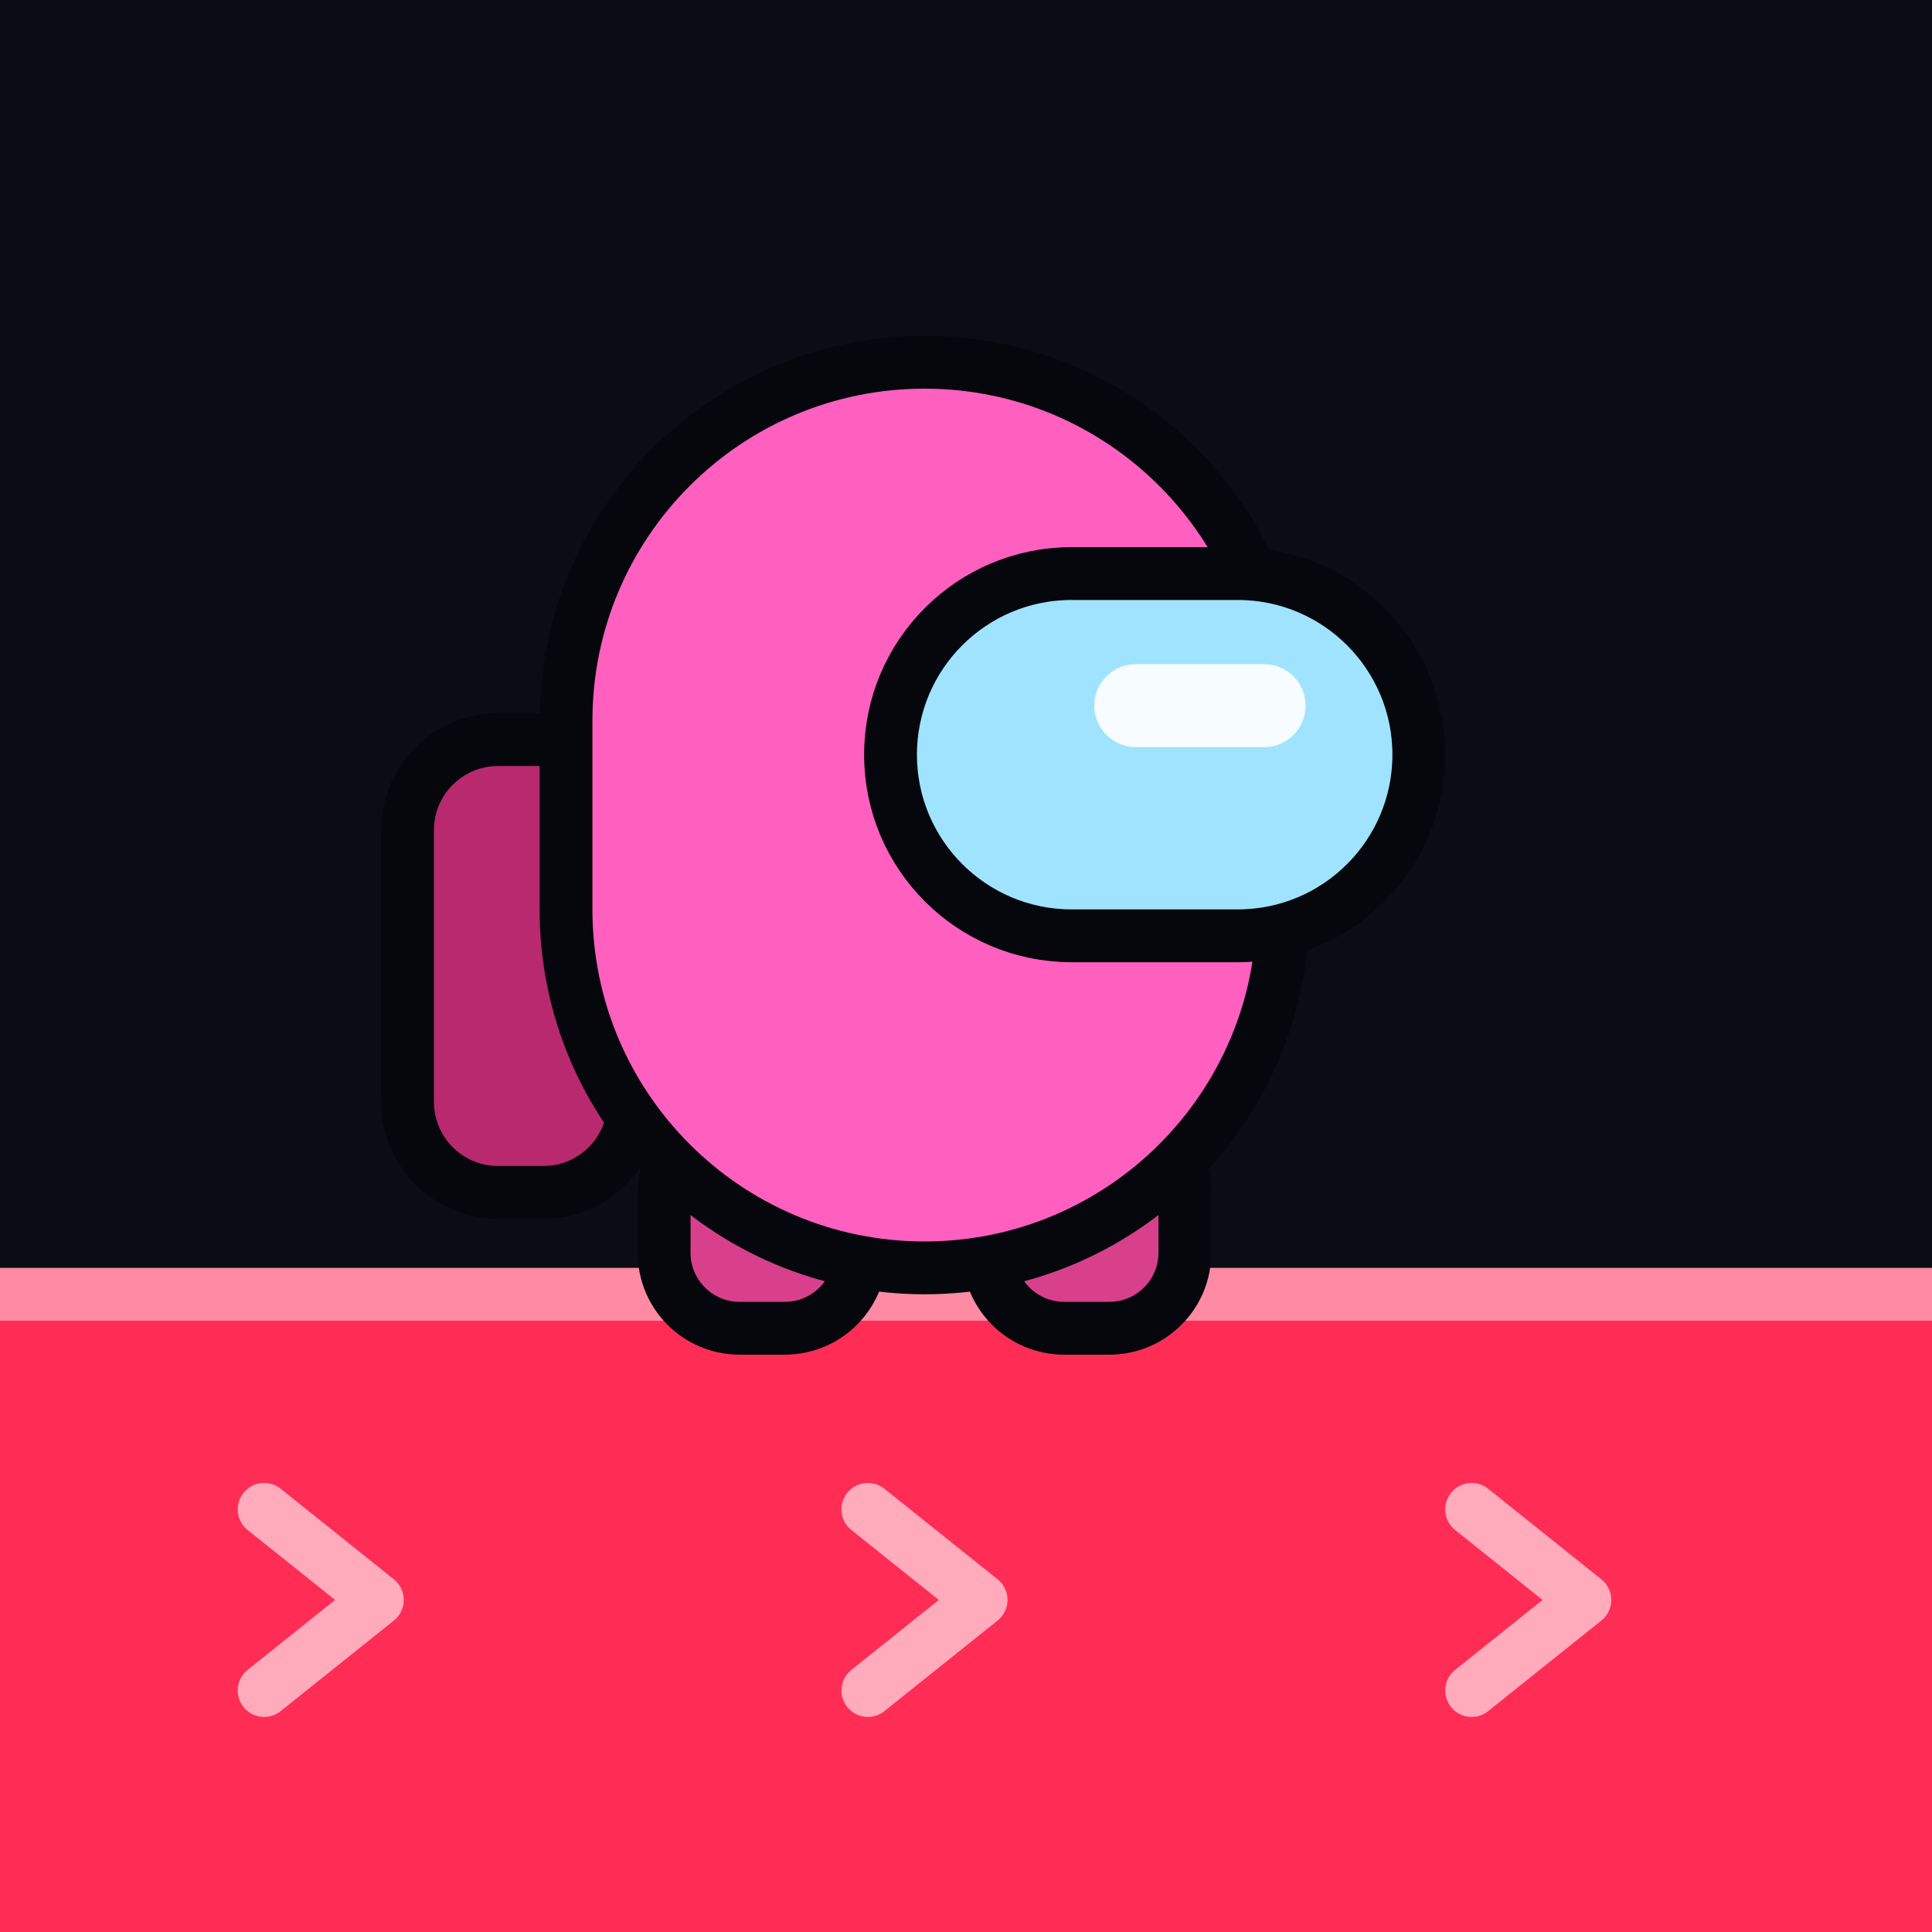
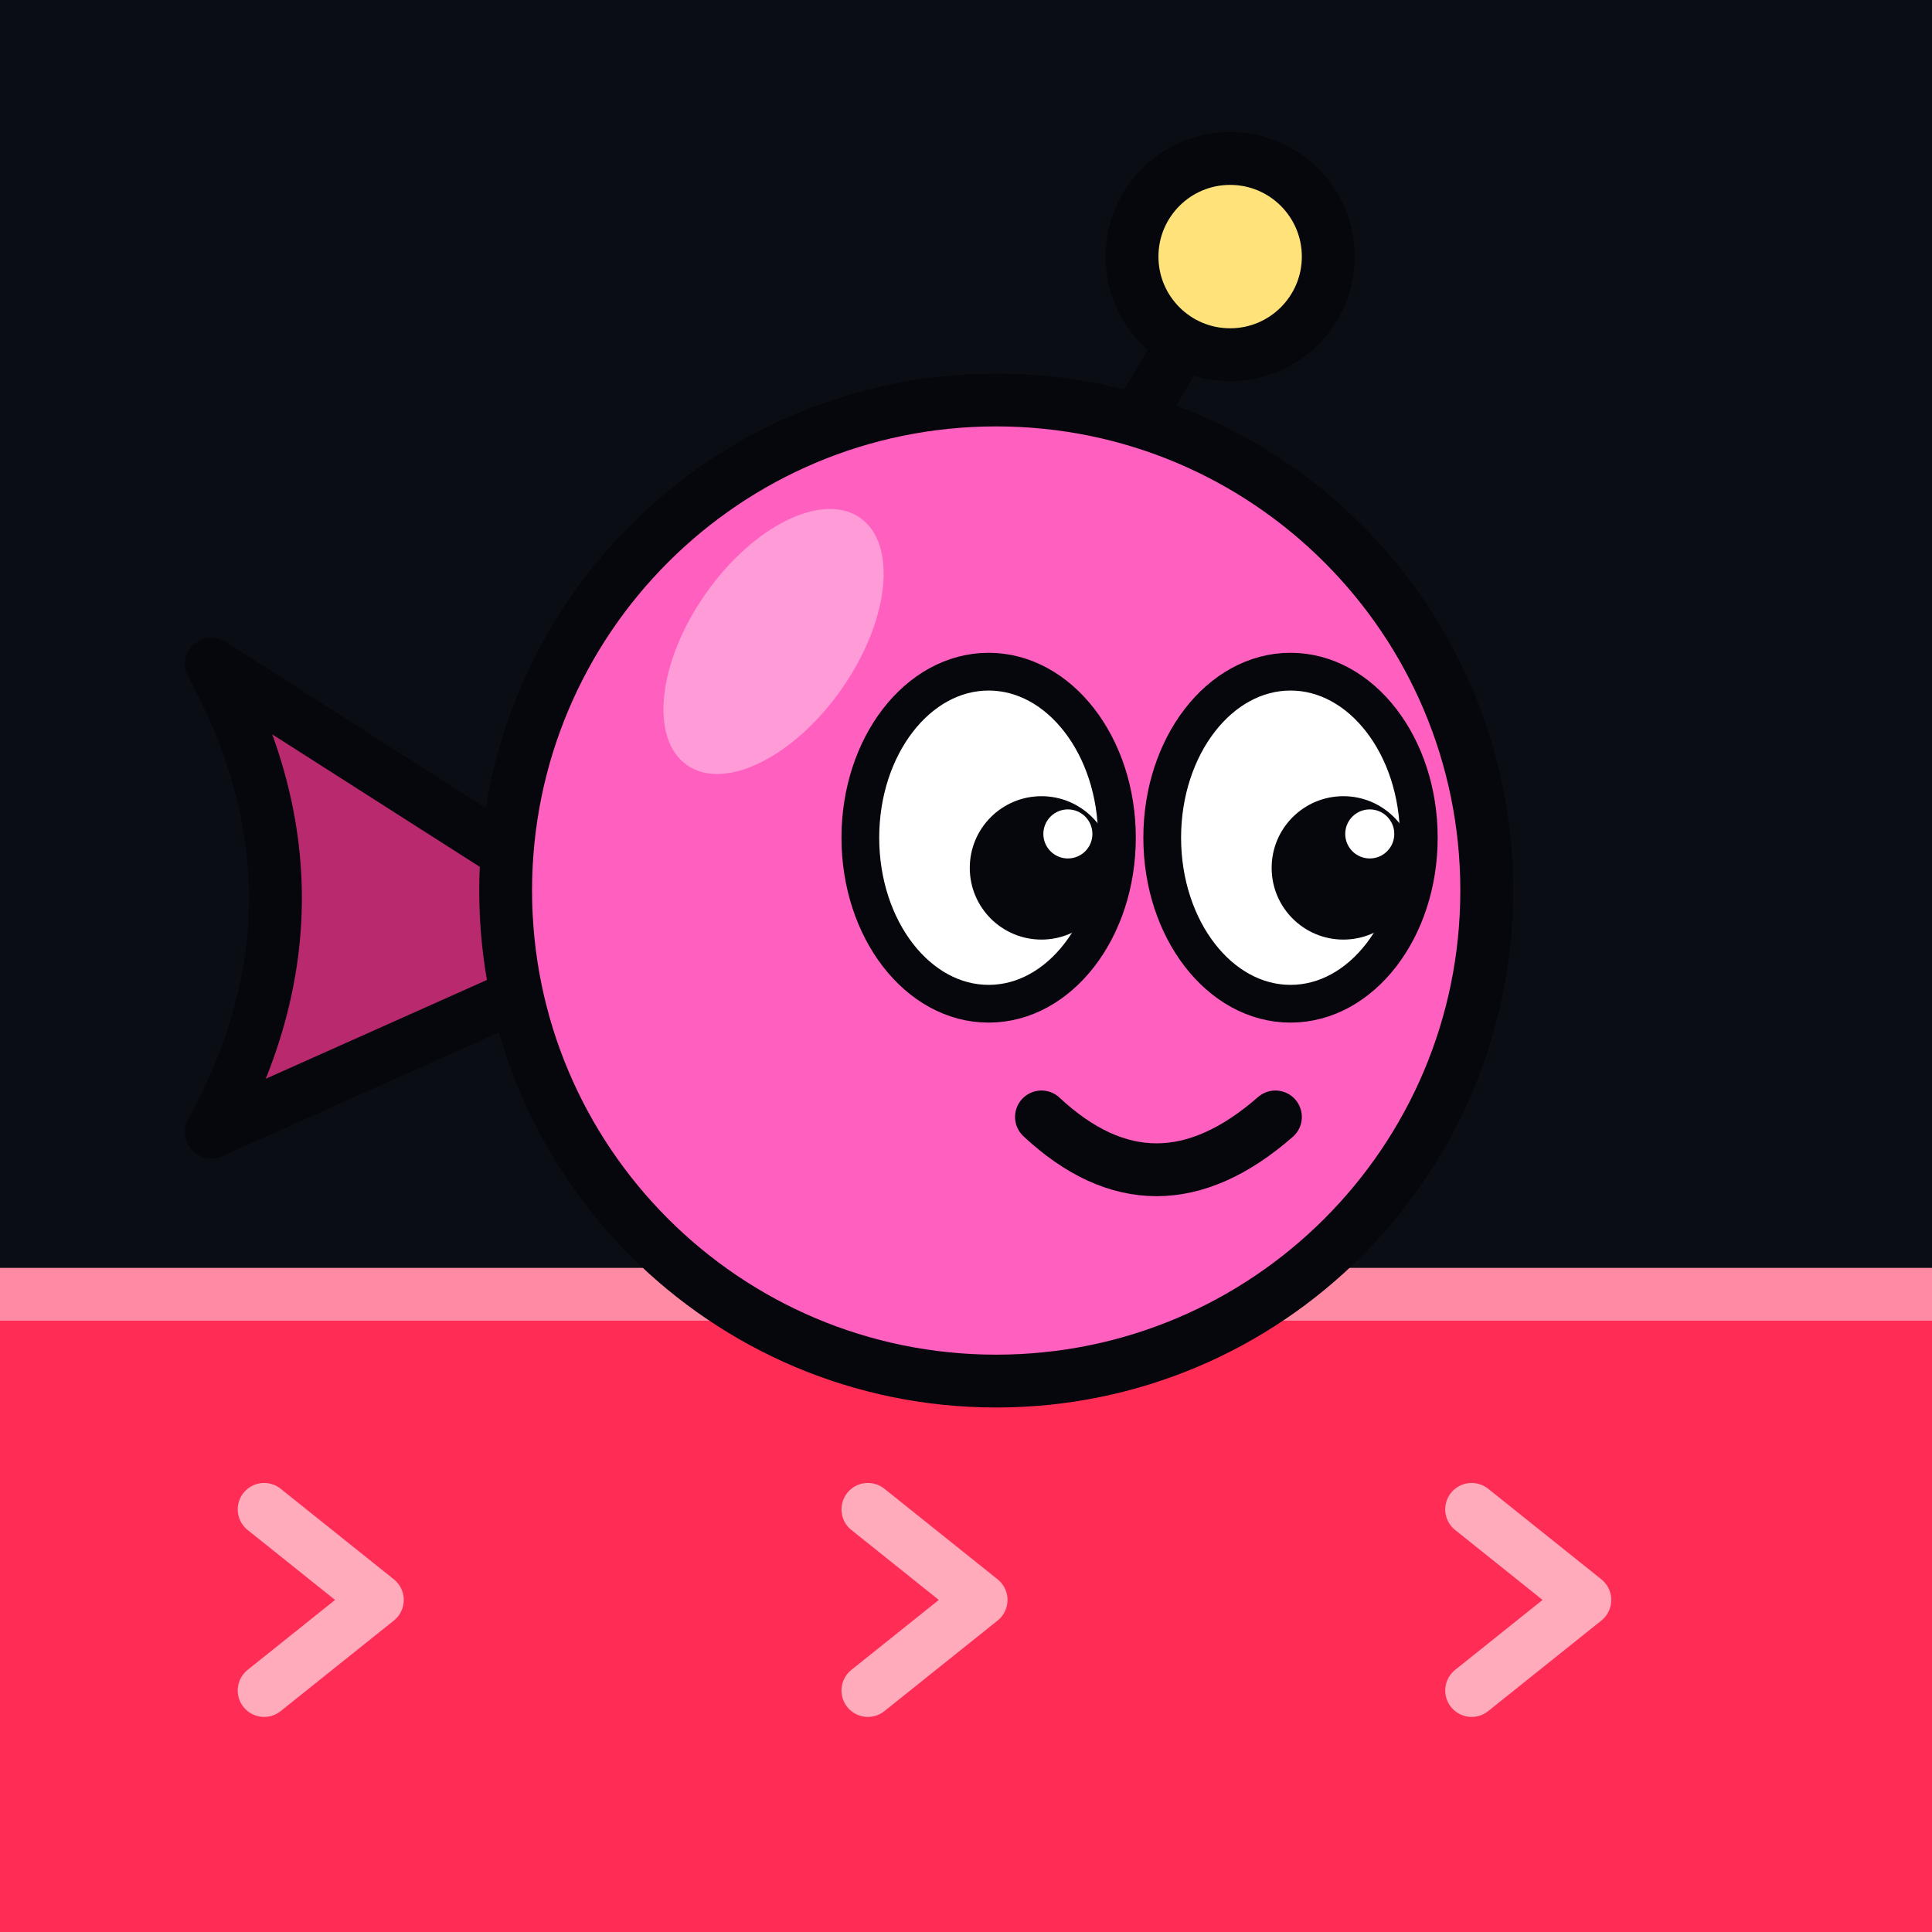
<svg xmlns="http://www.w3.org/2000/svg" viewBox="0 0 512 512">
  <rect width="512" height="512" fill="#0A0D14" />
  <rect y="344" width="512" height="168" fill="#FF2D55" />
  <rect y="336" width="512" height="14" fill="#FF8AA3" />
  <g fill="none" stroke="#fff" stroke-opacity=".6" stroke-width="14" stroke-linecap="round" stroke-linejoin="round">
    <path d="M70 400l30 24-30 24M230 400l30 24-30 24M390 400l30 24-30 24" />
  </g>
-   <g stroke="#05070C" stroke-width="14" stroke-linejoin="round">
-     <rect x="108" y="196" width="60" height="120" rx="24" fill="#B8296E" />
-     <rect x="176" y="296" width="52" height="56" rx="20" fill="#D8408C" />
-     <rect x="262" y="296" width="52" height="56" rx="20" fill="#D8408C" />
-     <rect x="150" y="96" width="190" height="240" rx="95" fill="#FF5FBF" />
-     <rect x="236" y="152" width="140" height="96" rx="48" fill="#9FE3FF" />
+   <g stroke="#05070C" stroke-width="14" stroke-linejoin="round" stroke-linecap="round">
+     <path d="M150 236 56 176q34 62 0 124l94-42Z" fill="#B8296E" />
+     <path d="M290 130l30-50" fill="none" />
+     <circle cx="326" cy="68" r="26" fill="#FFE27A" />
+     <circle cx="264" cy="236" r="130" fill="#FF5FBF" />
  </g>
-   <rect x="290" y="176" width="56" height="22" rx="11" fill="#fff" opacity=".9" />
+   <ellipse cx="205" cy="170" rx="22" ry="40" transform="rotate(35 205 170)" fill="#fff" opacity=".38" />
+   <g stroke="#05070C" stroke-width="10">
+     <ellipse cx="262" cy="222" rx="34" ry="44" fill="#fff" />
+     <ellipse cx="342" cy="222" rx="34" ry="44" fill="#fff" />
+   </g>
+   <circle cx="276" cy="230" r="19" fill="#05070C" />
+   <circle cx="356" cy="230" r="19" fill="#05070C" />
+   <circle cx="283" cy="221" r="6.5" fill="#fff" />
+   <circle cx="363" cy="221" r="6.5" fill="#fff" />
+   <path d="M276 296q30 28 62 0" fill="none" stroke="#05070C" stroke-width="14" stroke-linecap="round" />
</svg>
